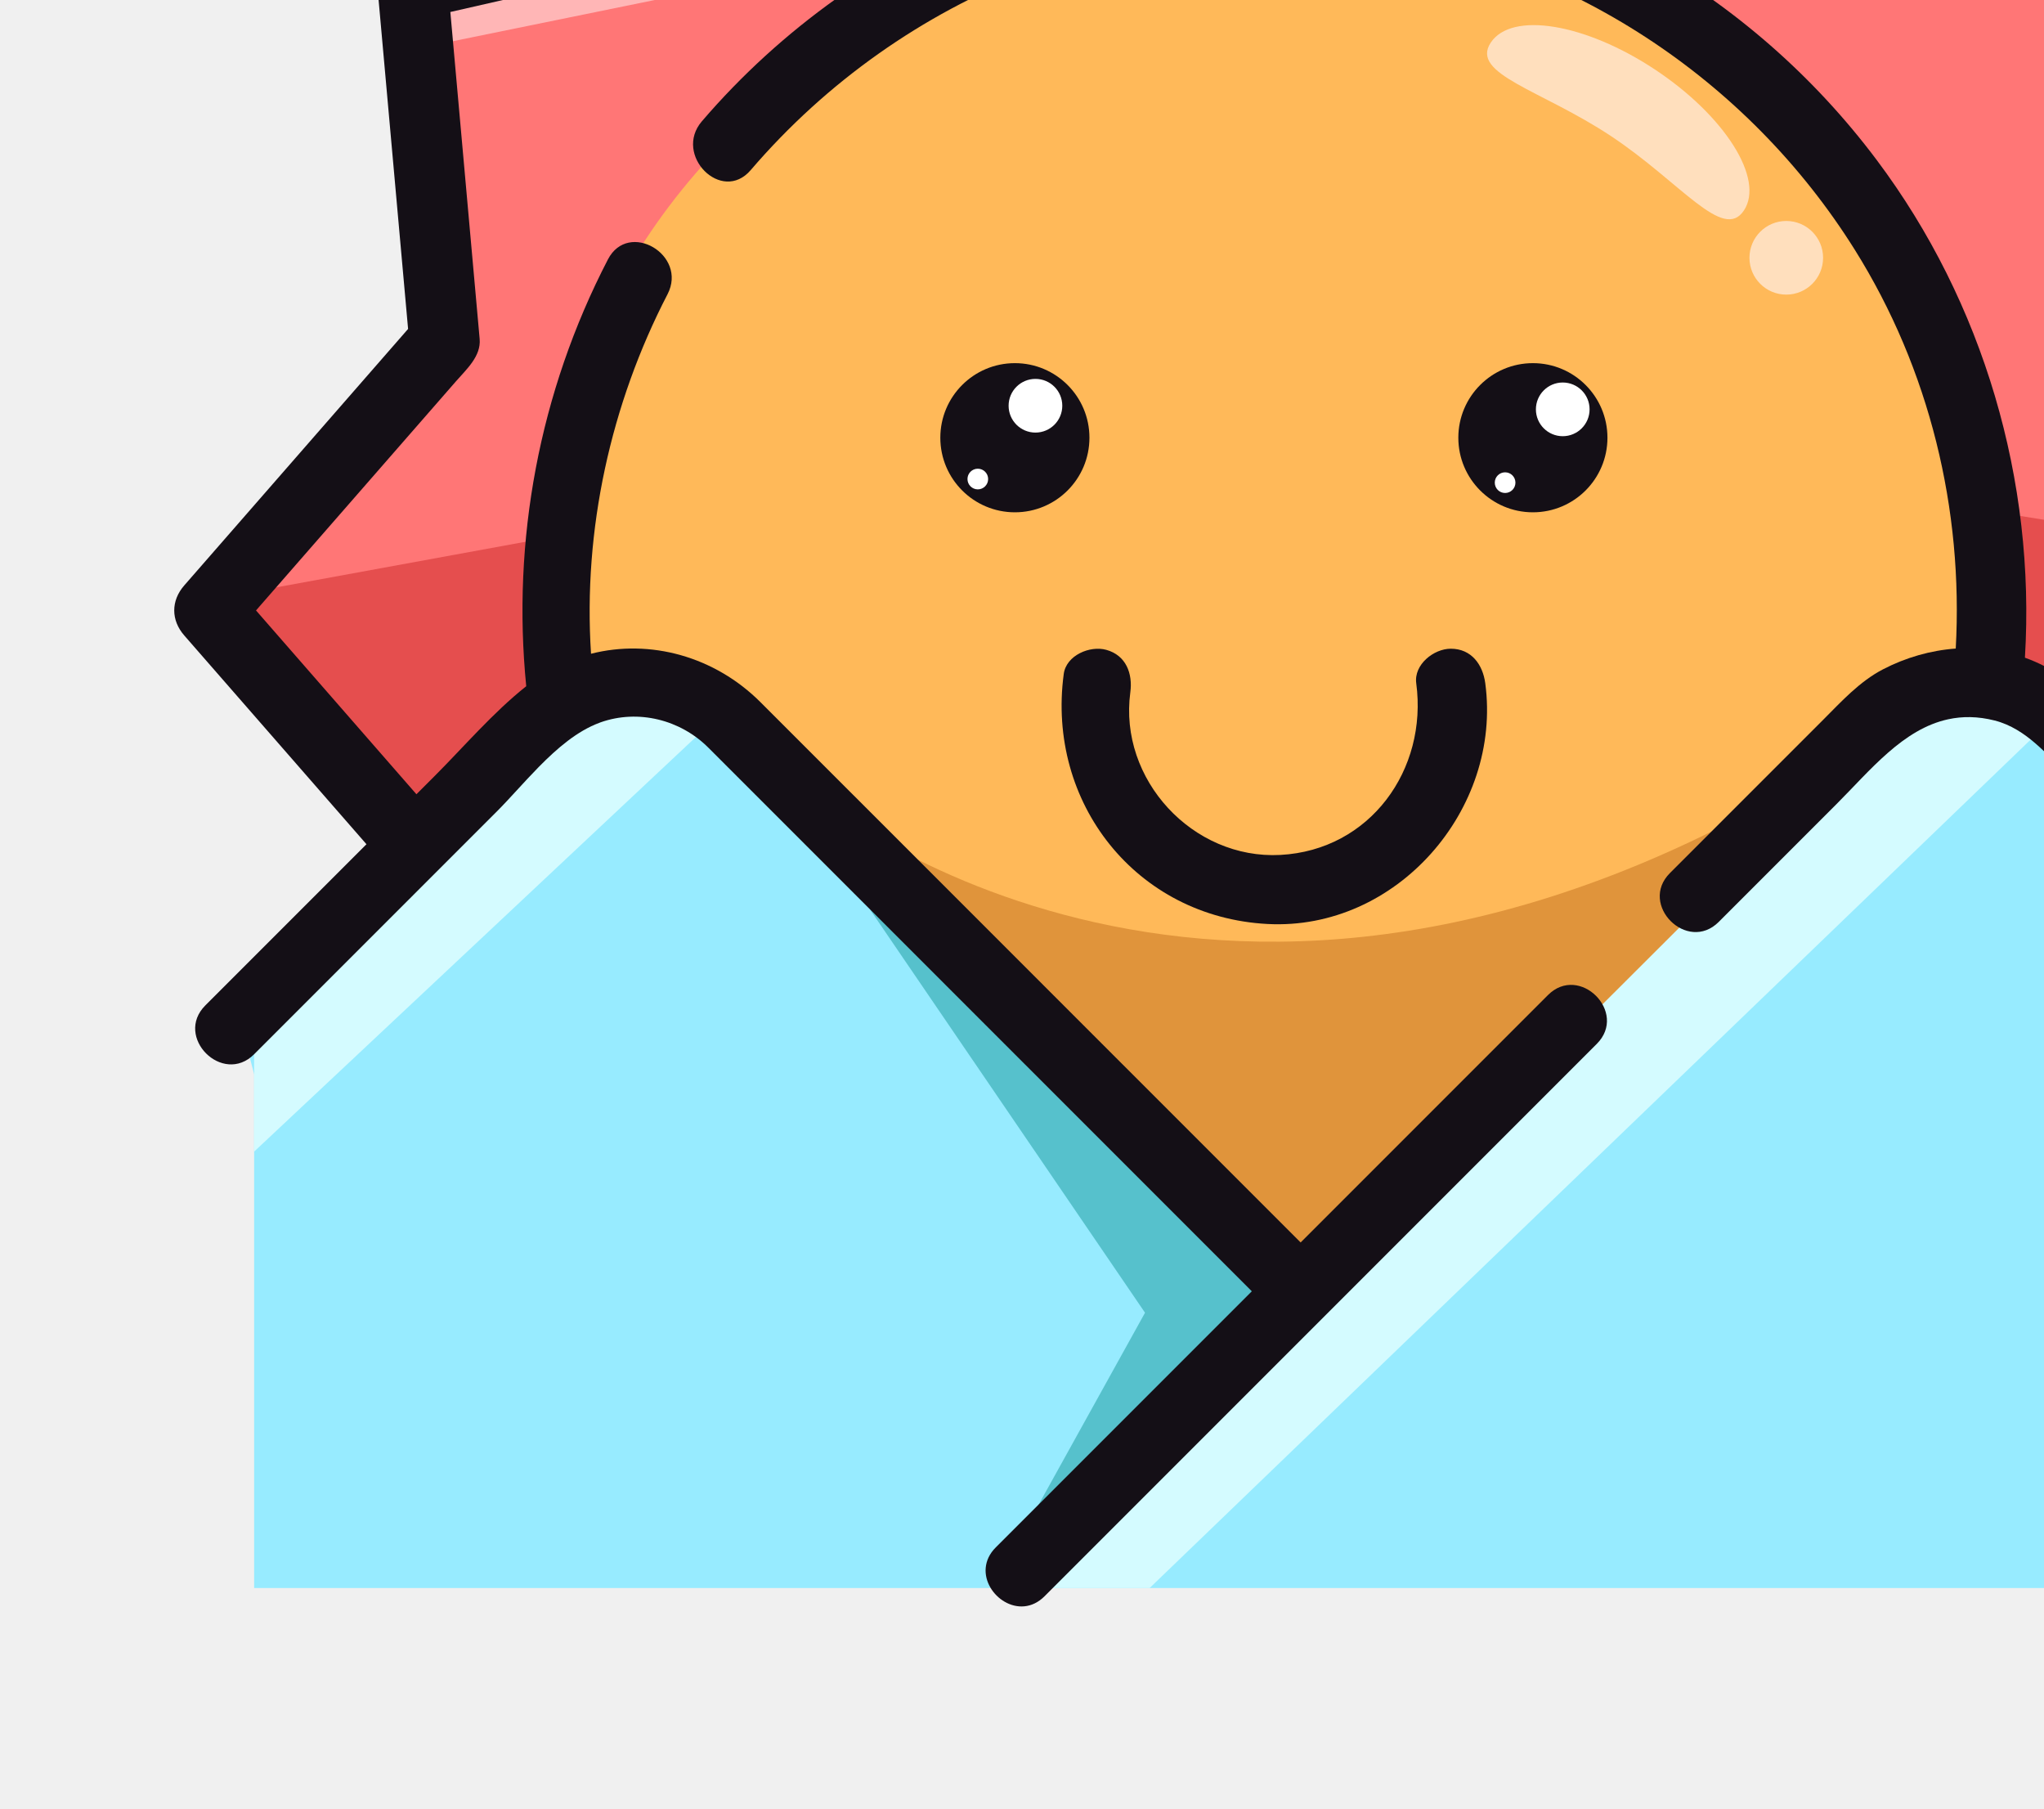
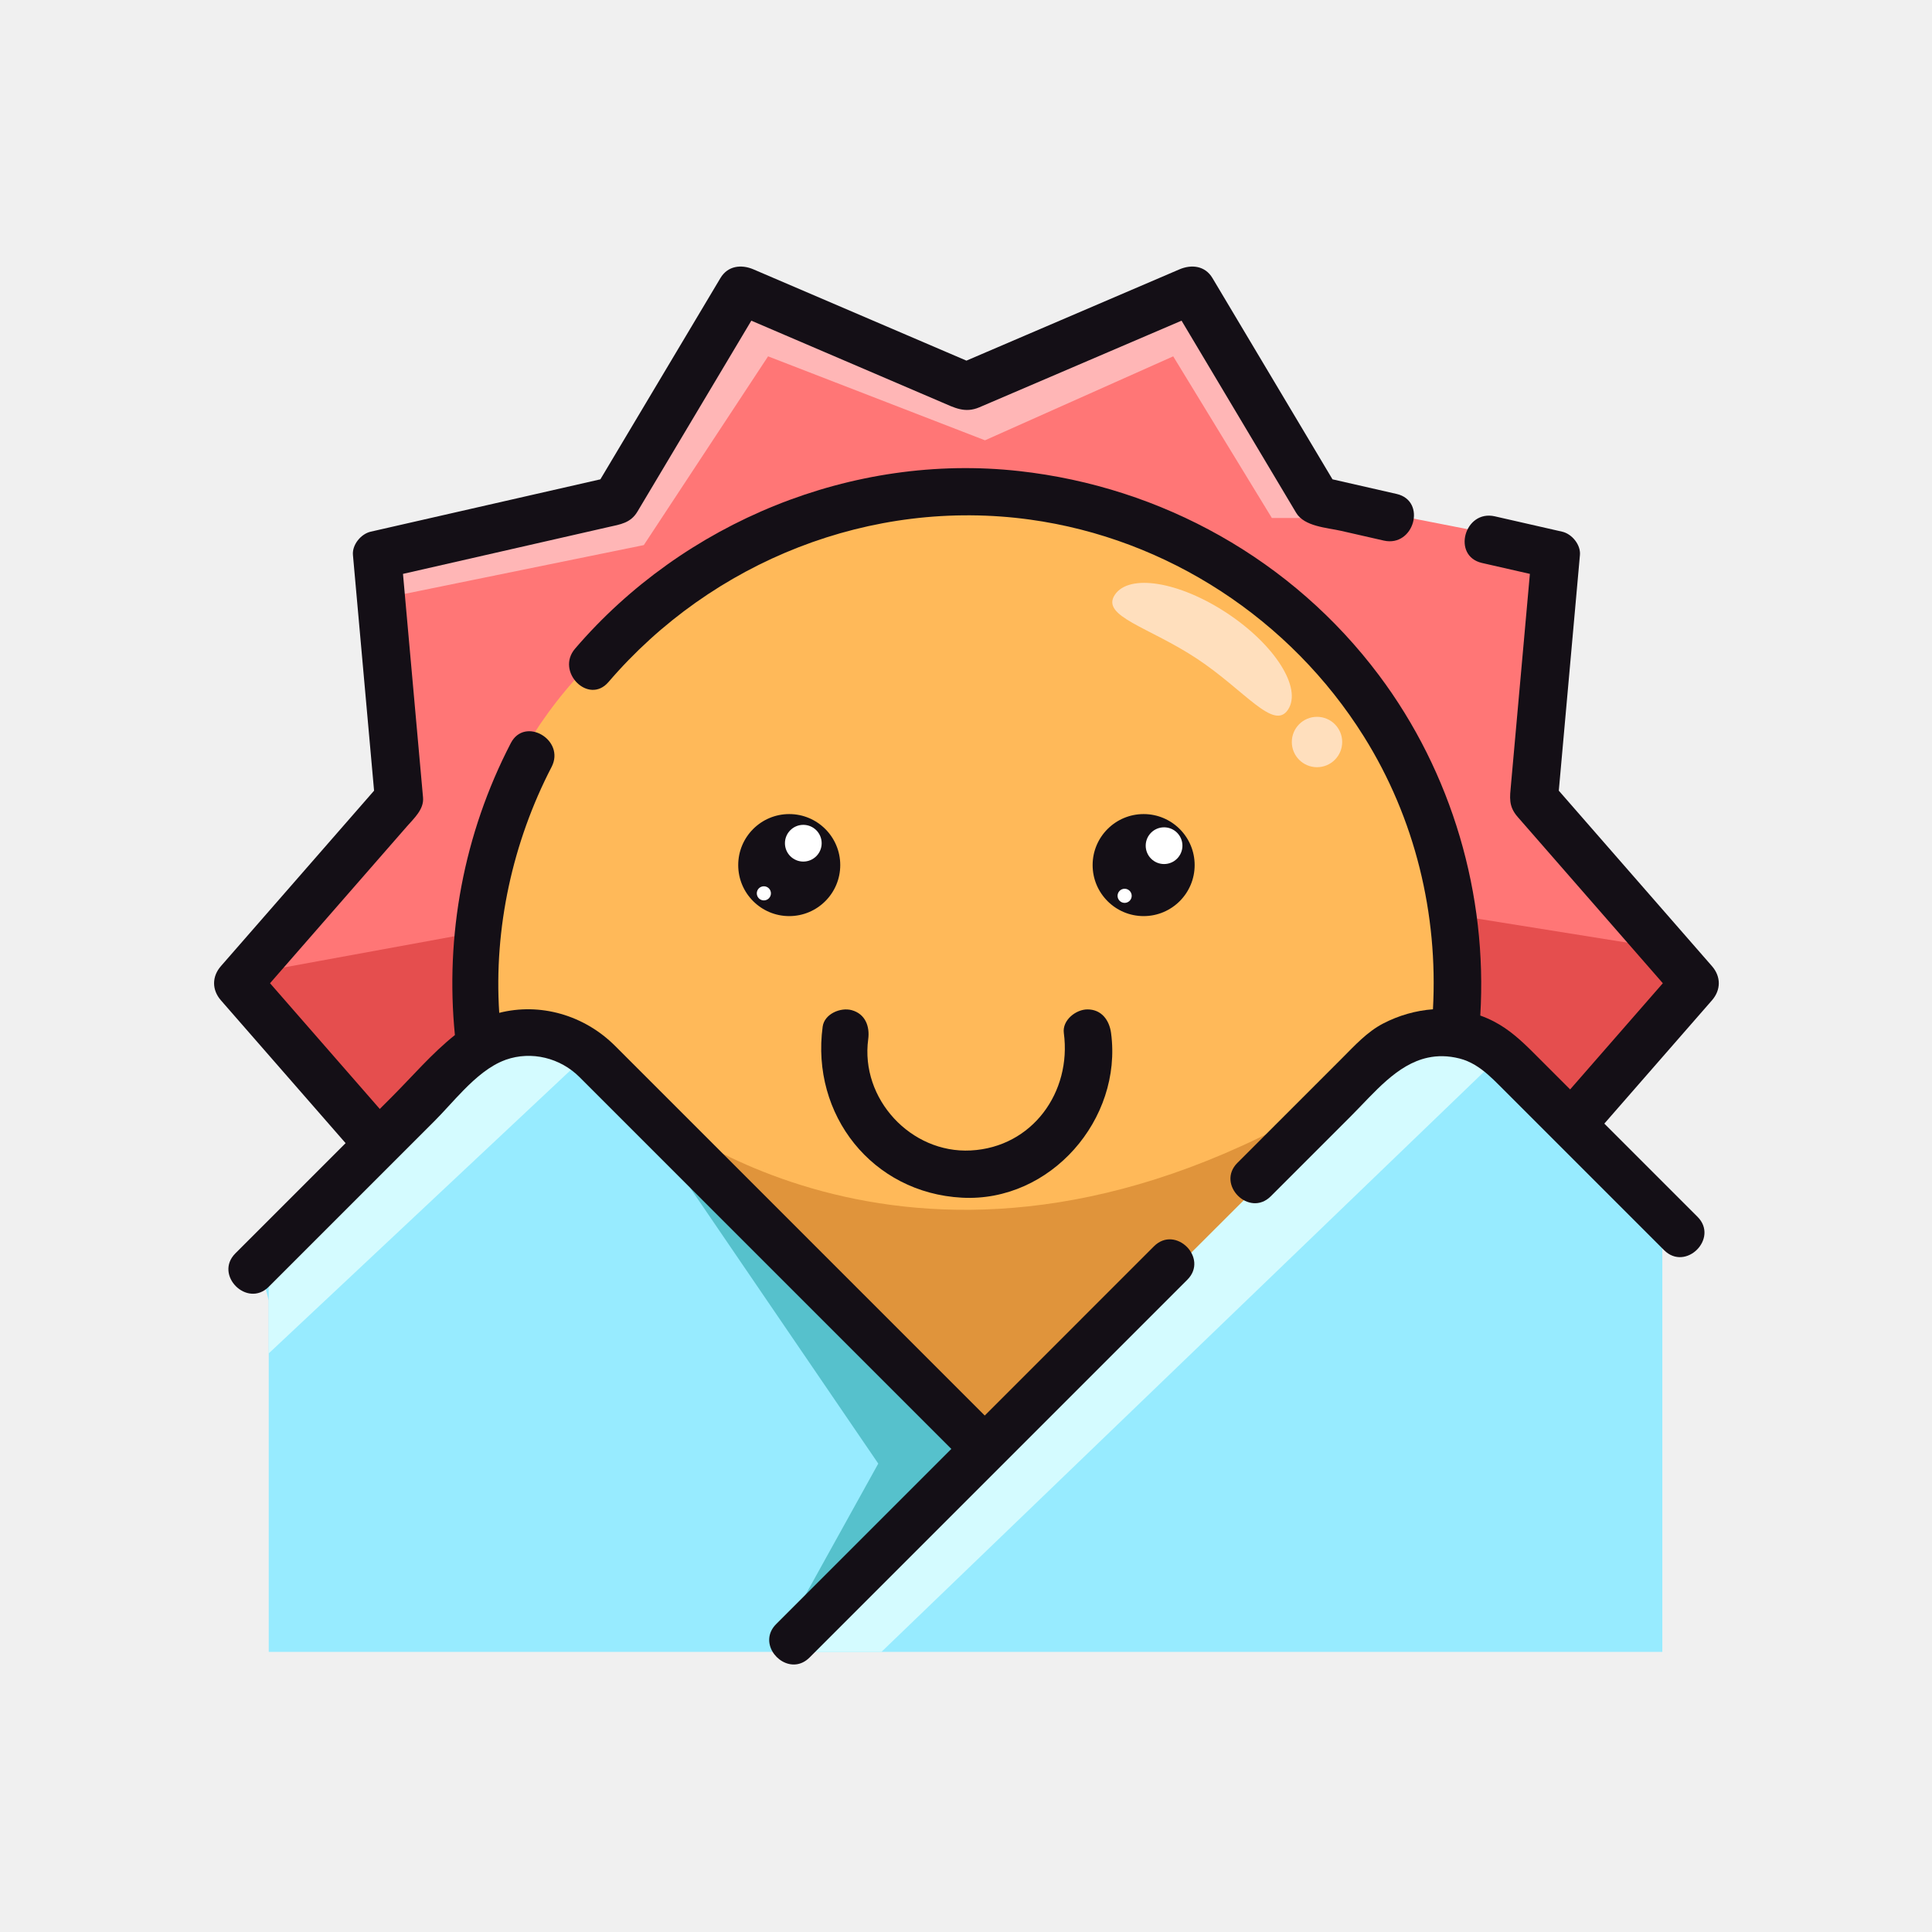
- <svg xmlns="http://www.w3.org/2000/svg" version="1.1" viewBox="1960.14 2117.23 444.15 392.98">
+ <svg xmlns="http://www.w3.org/2000/svg" version="1.1" viewBox="1930.01 1937.57 613.60 613.60" width="320" height="320">
  <g>
    <polygon fill="#FF7676" points="2049.947,2299.06 2004.947,2250.405 2056.947,2195.405 2050.947,2119.302 2124.947,2091.835     2164.467,2031.405 2236.623,2059.405 2309.428,2031.405 2348.947,2096.405 2421.947,2110.692 2417.947,2190.072     2467.947,2245.315 2431.947,2294.738 2394.169,2264.405 2117.947,2245.315 2081.947,2267.394   " />
    <path fill="#FFB959" d="M2081.947,2267.394c0,0-34-122.988,132-172.988c0,0,90-24.496,161,77.752c0,0,27,71.225,17,95.236h-12.866    l-133.134,126.012l-127-120C2118.947,2273.405,2098.605,2260.065,2081.947,2267.394z" />
    <path fill="#97EBFF" d="M2015.363,2350.612v111.6h442.6v-134.313l-57.194-63.445c0,0-11.488-14.595-34.154,7.916l-121.333,129.817    l-136.334-136.135c0,0-17.275-15.032-34.04,3.642l-62.293,70.325L2015.363,2350.612z" />
    <polygon fill="#56C1CC" points="2149.13,2314.725 2208.947,2402.405 2180.668,2453.405 2245.947,2393.405   " />
    <path fill="#D4FBFF" d="M2186.447,2462.212h23.5l193-185.807c0,0-9-13-26-7.5l-51.479,47.487l-19.759,20.446L2186.447,2462.212z" />
    <path fill="#D4FBFF" d="M2113.947,2274.905l-98.584,92.5v-26.5l71.084-74.5    C2086.447,2266.405,2102.447,2263.405,2113.947,2274.905z" />
    <path fill="#E0943B" d="M2134.483,2288.085c0,0,82.135,72.662,207.468,4.662l9.249-0.091l-67.932,67.774l-40.427,32.975    L2134.483,2288.085z" />
    <path fill="#FFDFBD" d="M2339.083,2162.954c-4.529,6.834-13.689-6.088-28.881-16.158c-15.191-10.068-30.662-13.471-26.132-20.305    c4.529-6.834,20.517-4.211,35.708,5.857C2334.97,2142.419,2343.612,2156.121,2339.083,2162.954z" />
    <circle fill="#FFDFBD" cx="2348.287" cy="2173.232" r="8" />
    <polygon fill="#E54E4E" points="2008.14,2247.029 2082.614,2233.405 2082.614,2270.423 2048.896,2299.06   " />
    <polygon fill="#E54E4E" points="2394.169,2228.521 2457.963,2238.742 2467.947,2248.075 2431.947,2294.738 2400.769,2264.454     2392.447,2266.053   " />
    <polygon fill="#FFB6B6" points="2051.602,2127.596 2134.483,2110.692 2173.95,2050.744 2242.842,2077.41 2302.617,2050.744     2333.95,2102.083 2358.617,2102.083 2346.168,2091.835 2309.428,2031.405 2235.289,2058.888 2164.467,2031.405 2126.617,2094.744     2047.95,2110.692   " />
    <g>
      <path fill="#140F16" d="M2473.724,2244.411c-16.214-18.574-32.428-37.149-48.642-55.724c2.236-24.949,4.475-49.9,6.713-74.851     c0.291-3.252-2.545-6.699-5.638-7.404c-7.13-1.625-14.26-3.251-21.39-4.876c-9.642-2.198-13.736,12.607-4.082,14.809     c5.071,1.156,10.143,2.313,15.214,3.469c-2.003,22.337-4.007,44.675-6.01,67.012c-0.354,3.948-0.854,6.759,2.124,10.171     c2.695,3.089,5.392,6.177,8.088,9.265c10.219,11.708,20.439,23.415,30.658,35.123c2.455,2.813,4.91,5.624,7.365,8.437     c-9.814,11.241-19.628,22.483-29.441,33.725c-3.835-3.835-7.671-7.671-11.506-11.506c-3.872-3.872-7.767-7.513-12.705-10.071     c-1.413-0.732-2.859-1.357-4.327-1.883c2.328-38.385-8.982-77.152-32.194-108.105c-27.455-36.611-68.897-59.783-114.275-64.822     c-52.896-5.873-106.526,16.172-141.026,56.403c-6.26,7.301,4.3,17.962,10.607,10.607c32.95-38.427,83.479-58.55,133.892-51.598     c43.612,6.015,82.701,31.644,106.024,68.891c16.302,26.033,23.602,56.472,21.94,86.637c-5.451,0.398-10.846,1.94-15.801,4.509     c-5.121,2.652-9.088,7.047-13.113,11.074c-5.319,5.318-10.638,10.637-15.956,15.955c-5.745,5.746-11.491,11.492-17.237,17.238     c-6.845,6.845,3.762,17.451,10.607,10.605c8.518-8.518,17.035-17.035,25.553-25.554c7.357-7.358,14.478-16.345,24.315-18.466     c3.067-0.662,6.396-0.664,10.083,0.27c1.781,0.451,3.371,1.168,4.852,2.042c2.908,1.718,5.363,4.083,7.813,6.531     c4.189,4.189,8.379,8.38,12.567,12.568c0.062,0.062,0.122,0.122,0.183,0.183c3.559,3.559,7.117,7.117,10.677,10.677     c7.308,7.307,14.614,14.614,21.921,21.921c2.318,2.318,4.637,4.637,6.955,6.955c6.846,6.846,17.452-3.761,10.607-10.605     c-9.865-9.866-19.73-19.731-29.596-29.597c11.394-13.052,22.787-26.103,34.181-39.154     C2476.62,2251.953,2476.619,2247.729,2473.724,2244.411z" />
      <circle fill="#140F16" cx="2293.228" cy="2212.321" r="16.201" />
      <circle fill="#140F16" cx="2180.669" cy="2212.321" r="16.201" />
      <path fill="#140F16" d="M2200.514,2258.396c-3.535-0.972-8.68,1.179-9.227,5.238c-3.766,27.952,15.711,52.812,44.266,54.321     c28.091,1.485,51-24.925,47.328-52.3c-0.543-4.051-3-7.5-7.5-7.5c-3.676,0-8.045,3.437-7.5,7.5     c2.518,18.768-10.008,36.267-29.539,37.3c-19.032,1.006-35.142-16.394-32.59-35.333     C2206.297,2263.573,2204.848,2259.588,2200.514,2258.396z" />
      <path fill="#140F16" d="M2296.506,2333.395c-17.915,17.915-35.83,35.831-53.746,53.746     c-33.455-33.454-66.91-66.909-100.364-100.363c-5.665-5.665-11.33-11.33-16.995-16.995c-9.937-9.937-23.969-13.806-36.834-10.533     c-1.758-26.872,4.273-54.268,16.623-78.094c4.445-8.574-8.499-16.161-12.951-7.57c-14.975,28.887-20.891,61.148-17.751,92.715     c-7.27,5.776-13.548,13.16-20.088,19.7c-1.257,1.257-2.515,2.514-3.771,3.771c-9.165-10.498-18.329-20.996-27.493-31.494     c-2.455-2.813-4.91-5.625-7.365-8.437c14.486-16.596,28.973-33.19,43.459-49.786c2.271-2.602,5.472-5.443,5.136-9.191     c-0.366-4.084-0.732-8.167-1.099-12.251c-1.388-15.479-2.775-30.96-4.164-46.44c-0.369-4.112-0.737-8.226-1.105-12.338     c21.771-4.963,43.542-9.926,65.313-14.889c3.658-0.834,6.963-1.227,9.138-4.873c2.102-3.521,4.202-7.044,6.303-10.566     c7.964-13.353,15.928-26.705,23.892-40.058c1.995-3.345,3.99-6.69,5.986-10.036c20.117,8.621,40.236,17.24,60.354,25.861     c4.127,1.768,7.469,3.626,12.086,1.647c3.586-1.536,7.171-3.072,10.757-4.608c14.258-6.109,28.516-12.219,42.773-18.328     c3.557-1.524,7.113-3.048,10.67-4.572c8.688,14.566,17.375,29.133,26.063,43.699c3.443,5.772,6.886,11.545,10.329,17.316     c2.616,4.387,9.807,4.719,14.28,5.738c4.516,1.029,9.032,2.06,13.549,3.089c9.642,2.198,13.736-12.607,4.082-14.809     c-6.788-1.547-13.576-3.095-20.365-4.643c-12.708-21.308-25.416-42.614-38.124-63.921c-2.34-3.924-6.633-4.414-10.505-2.755     c-22.543,9.658-45.086,19.317-67.629,28.978c-22.543-9.66-45.086-19.319-67.629-28.978c-3.872-1.659-8.165-1.169-10.505,2.755     c-12.709,21.307-25.417,42.613-38.125,63.921c-24.317,5.543-48.634,11.086-72.95,16.629c-3.093,0.705-5.929,4.152-5.638,7.404     c2.237,24.95,4.475,49.901,6.712,74.851c-16.215,18.574-32.428,37.149-48.642,55.724c-2.896,3.317-2.896,7.542,0,10.859     c13.199,15.12,26.398,30.24,39.598,45.36c-6.384,6.385-12.77,12.77-19.153,19.154c-5.287,5.286-10.572,10.572-15.859,15.859     c-6.845,6.845,3.762,17.451,10.607,10.605c11.09-11.09,22.18-22.181,33.271-33.271c0.341-0.34,0.682-0.682,1.022-1.021     c0.202-0.203,0.405-0.406,0.607-0.608c3.418-3.417,6.834-6.834,10.251-10.251c2.508-2.508,5.016-5.016,7.523-7.523     c2.858-2.858,5.892-6.394,9.156-9.716c4.01-4.081,8.371-7.829,13.189-9.607c0.088-0.032,0.174-0.074,0.262-0.105     c8.176-2.885,17.329-0.576,23.405,5.5c1.441,1.441,2.882,2.882,4.323,4.323c37.912,37.912,75.824,75.824,113.736,113.736     c0.015,0.014,0.028,0.028,0.042,0.043c-0.149,0.149-0.3,0.3-0.45,0.45c-4.694,4.694-9.39,9.39-14.085,14.085     c-8.924,8.924-17.848,17.848-26.771,26.771c-4.78,4.779-9.56,9.56-14.34,14.34c-1.381,1.381-2.042,2.914-2.177,4.427     c-0.532,5.986,7.319,11.644,12.784,6.179c6.798-6.797,13.595-13.596,20.393-20.393c10.081-10.08,20.161-20.161,30.242-30.242     c5.318-5.318,10.638-10.637,15.956-15.956c13.023-13.023,26.046-26.046,39.069-39.069c4.78-4.779,9.56-9.56,14.34-14.34     C2313.958,2337.155,2303.352,2326.549,2296.506,2333.395z" />
    </g>
    <g>
      <circle fill="#FFFFFF" cx="2299.716" cy="2206.157" r="5.832" />
      <circle fill="#FFFFFF" cx="2287.191" cy="2222.08" r="2.245" />
    </g>
    <g>
      <circle fill="#FFFFFF" cx="2185.137" cy="2205.372" r="5.832" />
      <circle fill="#FFFFFF" cx="2172.612" cy="2221.295" r="2.245" />
    </g>
  </g>
</svg>
